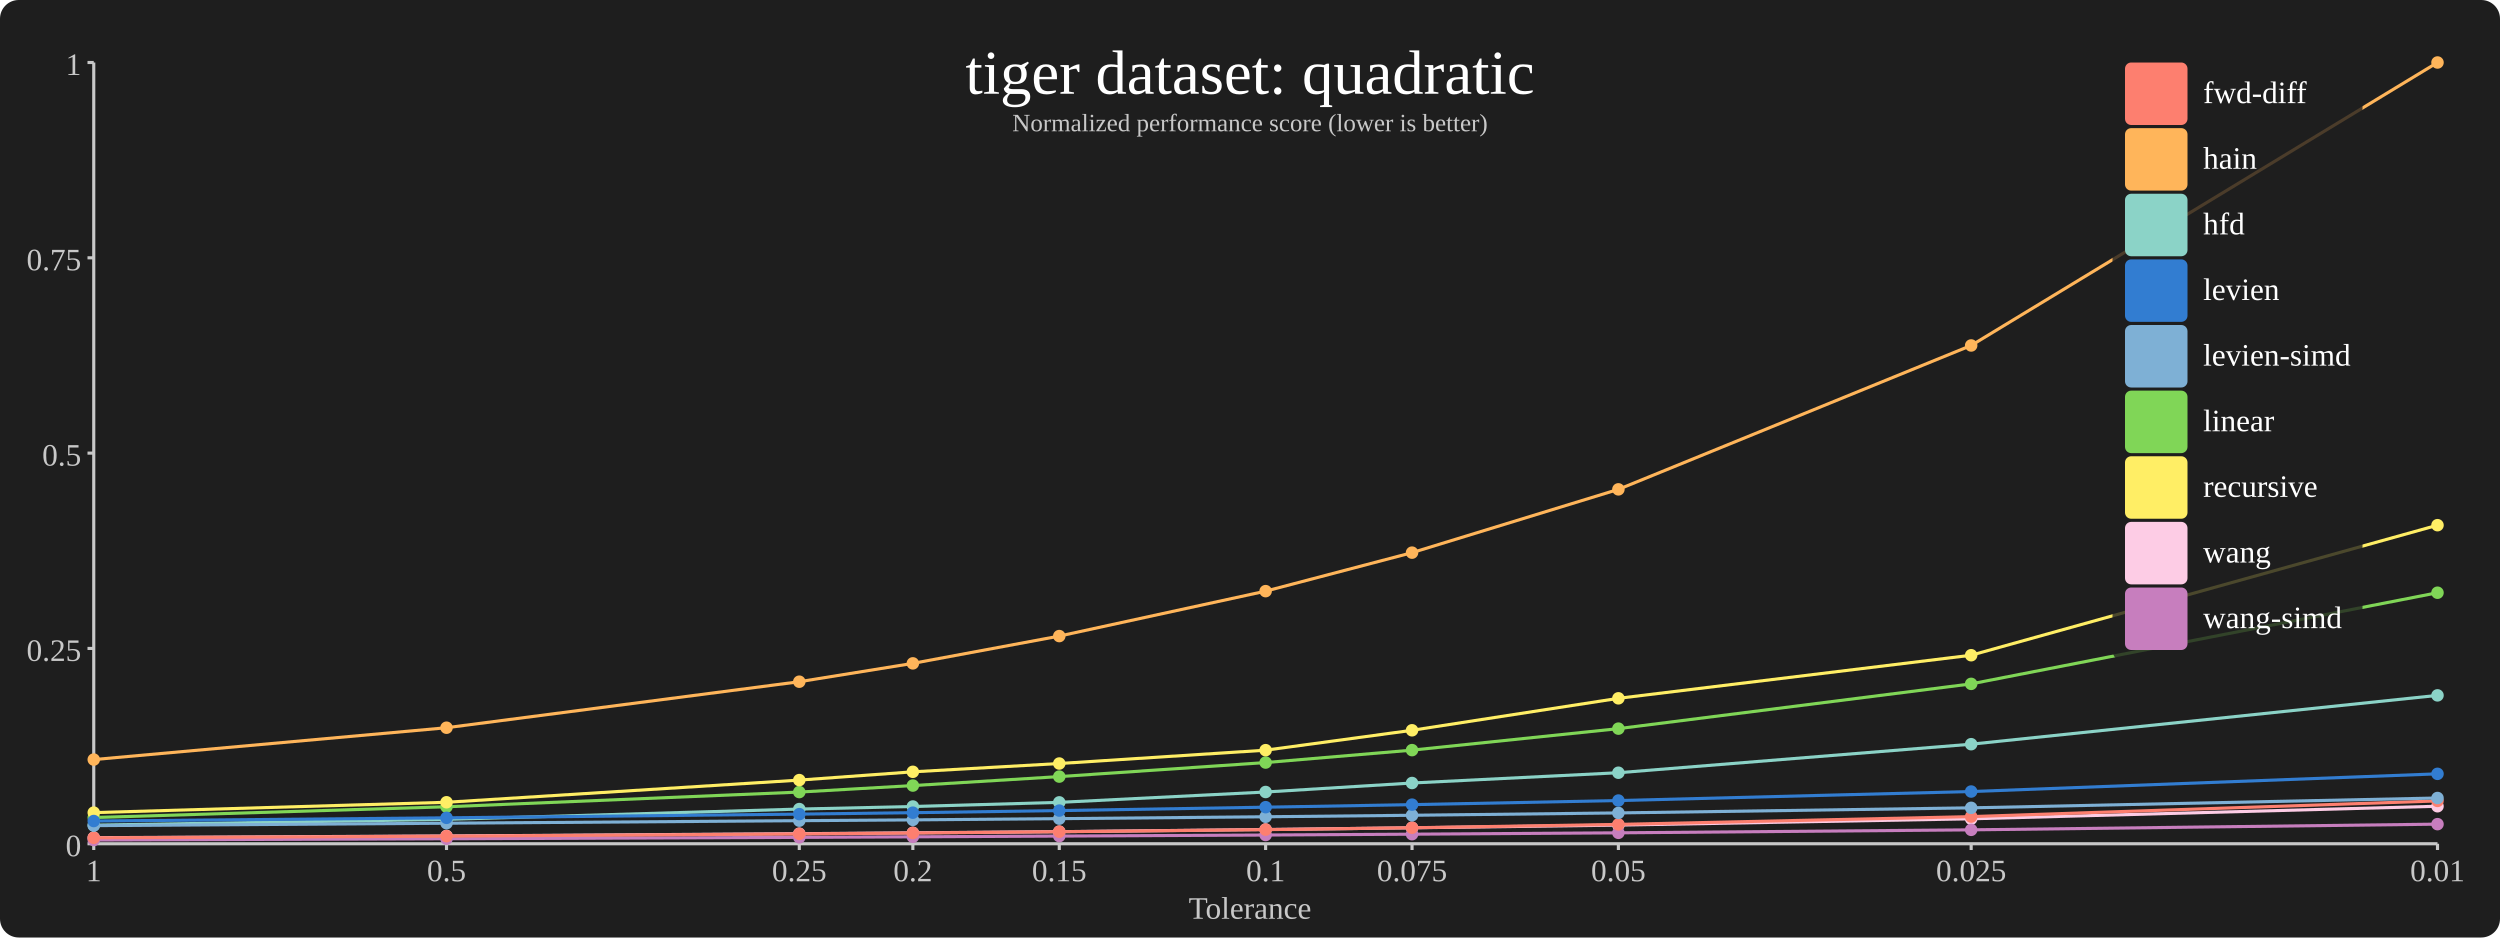
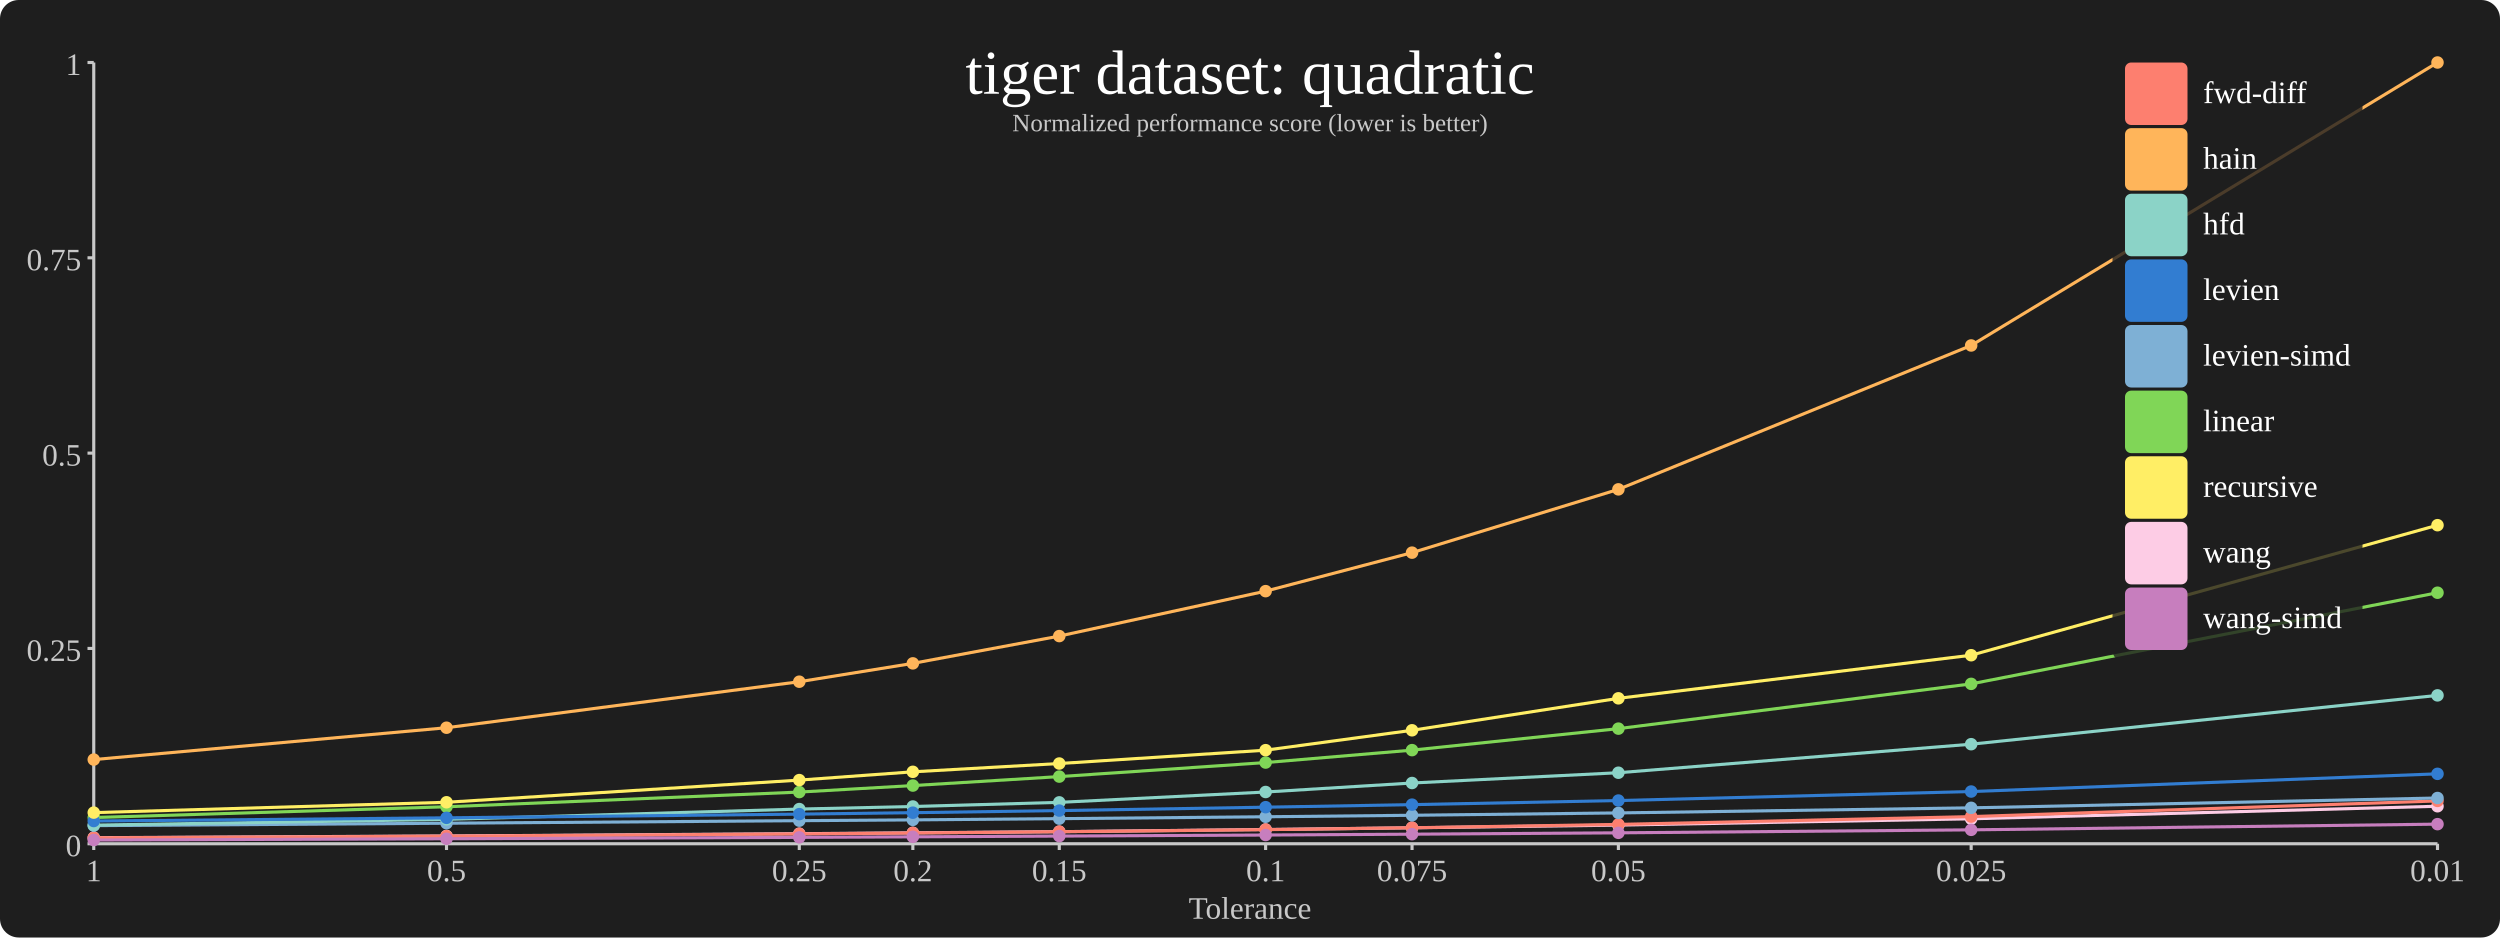
<svg xmlns="http://www.w3.org/2000/svg" viewBox="0 0 800 300">
  <rect x="0" y="0" width="800" height="300" ry="6" style="fill:rgb(30,30,30);stroke:none;fill-opacity:1;stroke-opacity:1;" />
  <path d="M 30 20 L 30 270" style="stroke:rgb(200,200,200);stroke-width:1" />
  <path d="M 30 270 L 780 270" style="stroke:rgb(200,200,200);stroke-width:1" />
  <path d="M 780 270 L 780 272" style="stroke:rgb(200,200,200);stroke-width:1" />
  <text x="780" y="282" style="font-size:10px;fill:rgb(200,200,200);text-anchor:middle;text-align:center;"> 0.01 </text>
  <path d="M 630.772 270 L 630.772 272" style="stroke:rgb(200,200,200);stroke-width:1" />
  <text x="630.772" y="282" style="font-size:10px;fill:rgb(200,200,200);text-anchor:middle;text-align:center;"> 0.025 </text>
  <path d="M 517.886 270 L 517.886 272" style="stroke:rgb(200,200,200);stroke-width:1" />
  <text x="517.886" y="282" style="font-size:10px;fill:rgb(200,200,200);text-anchor:middle;text-align:center;"> 0.05 </text>
  <path d="M 451.852 270 L 451.852 272" style="stroke:rgb(200,200,200);stroke-width:1" />
  <text x="451.852" y="282" style="font-size:10px;fill:rgb(200,200,200);text-anchor:middle;text-align:center;"> 0.075 </text>
  <path d="M 405 270 L 405 272" style="stroke:rgb(200,200,200);stroke-width:1" />
  <text x="405" y="282" style="font-size:10px;fill:rgb(200,200,200);text-anchor:middle;text-align:center;"> 0.1 </text>
  <path d="M 338.966 270 L 338.966 272" style="stroke:rgb(200,200,200);stroke-width:1" />
  <text x="338.966" y="282" style="font-size:10px;fill:rgb(200,200,200);text-anchor:middle;text-align:center;"> 0.15 </text>
  <path d="M 292.114 270 L 292.114 272" style="stroke:rgb(200,200,200);stroke-width:1" />
  <text x="292.114" y="282" style="font-size:10px;fill:rgb(200,200,200);text-anchor:middle;text-align:center;"> 0.2 </text>
  <path d="M 255.773 270 L 255.773 272" style="stroke:rgb(200,200,200);stroke-width:1" />
  <text x="255.773" y="282" style="font-size:10px;fill:rgb(200,200,200);text-anchor:middle;text-align:center;"> 0.25 </text>
  <path d="M 142.886 270 L 142.886 272" style="stroke:rgb(200,200,200);stroke-width:1" />
  <text x="142.886" y="282" style="font-size:10px;fill:rgb(200,200,200);text-anchor:middle;text-align:center;"> 0.5 </text>
  <path d="M 30 270 L 30 272" style="stroke:rgb(200,200,200);stroke-width:1" />
  <text x="30" y="282" style="font-size:10px;fill:rgb(200,200,200);text-anchor:middle;text-align:center;"> 1 </text>
  <path d="M 28 270 L 30 270" style="stroke:rgb(200,200,200);stroke-width:1" />
  <text x="26" y="274" style="font-size:10px;fill:rgb(200,200,200);text-anchor:end;text-align:right;"> 0 </text>
  <path d="M 28 207.5 L 30 207.5" style="stroke:rgb(200,200,200);stroke-width:1" />
  <text x="26" y="211.5" style="font-size:10px;fill:rgb(200,200,200);text-anchor:end;text-align:right;"> 0.25 </text>
  <path d="M 28 145 L 30 145" style="stroke:rgb(200,200,200);stroke-width:1" />
  <text x="26" y="149" style="font-size:10px;fill:rgb(200,200,200);text-anchor:end;text-align:right;"> 0.5 </text>
  <path d="M 28 82.5 L 30 82.5" style="stroke:rgb(200,200,200);stroke-width:1" />
  <text x="26" y="86.5" style="font-size:10px;fill:rgb(200,200,200);text-anchor:end;text-align:right;"> 0.75 </text>
  <path d="M 28 20 L 30 20" style="stroke:rgb(200,200,200);stroke-width:1" />
  <text x="26" y="24" style="font-size:10px;fill:rgb(200,200,200);text-anchor:end;text-align:right;"> 1 </text>
  <text x="400" y="294" style="font-size:10px;fill:rgb(200,200,200);text-anchor:middle;text-align:center;"> Tolerance </text>
+   <circle cx="780" cy="189.67" r="2" style="fill:rgb(128,214,87);stroke:none;fill-opacity:1;stroke-opacity:1;" />
+   <path d="M 780 189.67 L 630.772 218.838" style="stroke:rgb(128,214,87);stroke-width:1" />
+   <circle cx="630.772" cy="218.838" r="2" style="fill:rgb(128,214,87);stroke:none;fill-opacity:1;stroke-opacity:1;" />
+   <path d="M 630.772 218.838 L 517.886 233.162" style="stroke:rgb(128,214,87);stroke-width:1" />
+   <circle cx="517.886" cy="233.162" r="2" style="fill:rgb(128,214,87);stroke:none;fill-opacity:1;stroke-opacity:1;" />
+   <path d="M 517.886 233.162 L 451.852 240.04" style="stroke:rgb(128,214,87);stroke-width:1" />
+   <circle cx="451.852" cy="240.04" r="2" style="fill:rgb(128,214,87);stroke:none;fill-opacity:1;stroke-opacity:1;" />
+   <path d="M 451.852 240.04 L 405 244.018" style="stroke:rgb(128,214,87);stroke-width:1" />
+   <circle cx="405" cy="244.018" r="2" style="fill:rgb(128,214,87);stroke:none;fill-opacity:1;stroke-opacity:1;" />
+   <path d="M 405 244.018 L 338.966 248.51" style="stroke:rgb(128,214,87);stroke-width:1" />
+   <circle cx="338.966" cy="248.51" r="2" style="fill:rgb(128,214,87);stroke:none;fill-opacity:1;stroke-opacity:1;" />
+   <path d="M 338.966 248.51 L 292.114 251.38" style="stroke:rgb(128,214,87);stroke-width:1" />
+   <circle cx="292.114" cy="251.38" r="2" style="fill:rgb(128,214,87);stroke:none;fill-opacity:1;stroke-opacity:1;" />
+   <path d="M 292.114 251.38 L 255.773 253.463" style="stroke:rgb(128,214,87);stroke-width:1" />
+   <circle cx="255.773" cy="253.463" r="2" style="fill:rgb(128,214,87);stroke:none;fill-opacity:1;stroke-opacity:1;" />
+   <path d="M 255.773 253.463 L 142.886 258.168" style="stroke:rgb(128,214,87);stroke-width:1" />
+   <circle cx="142.886" cy="258.168" r="2" style="fill:rgb(128,214,87);stroke:none;fill-opacity:1;stroke-opacity:1;" />
+   <path d="M 142.886 258.168 L 30 261.608" style="stroke:rgb(128,214,87);stroke-width:1" />
+   <circle cx="30" cy="261.608" r="2" style="fill:rgb(128,214,87);stroke:none;fill-opacity:1;stroke-opacity:1;" />
  <circle cx="780" cy="20" r="2" style="fill:rgb(255,181,90);stroke:none;fill-opacity:1;stroke-opacity:1;" />
  <path d="M 780 20 L 630.772 110.55" style="stroke:rgb(255,181,90);stroke-width:1" />
  <circle cx="630.772" cy="110.55" r="2" style="fill:rgb(255,181,90);stroke:none;fill-opacity:1;stroke-opacity:1;" />
  <path d="M 630.772 110.55 L 517.886 156.595" style="stroke:rgb(255,181,90);stroke-width:1" />
  <circle cx="517.886" cy="156.595" r="2" style="fill:rgb(255,181,90);stroke:none;fill-opacity:1;stroke-opacity:1;" />
  <path d="M 517.886 156.595 L 451.852 176.847" style="stroke:rgb(255,181,90);stroke-width:1" />
  <circle cx="451.852" cy="176.847" r="2" style="fill:rgb(255,181,90);stroke:none;fill-opacity:1;stroke-opacity:1;" />
  <path d="M 451.852 176.847 L 405 189.165" style="stroke:rgb(255,181,90);stroke-width:1" />
  <circle cx="405" cy="189.165" r="2" style="fill:rgb(255,181,90);stroke:none;fill-opacity:1;stroke-opacity:1;" />
  <path d="M 405 189.165 L 338.966 203.545" style="stroke:rgb(255,181,90);stroke-width:1" />
  <circle cx="338.966" cy="203.545" r="2" style="fill:rgb(255,181,90);stroke:none;fill-opacity:1;stroke-opacity:1;" />
  <path d="M 338.966 203.545 L 292.114 212.278" style="stroke:rgb(255,181,90);stroke-width:1" />
  <circle cx="292.114" cy="212.278" r="2" style="fill:rgb(255,181,90);stroke:none;fill-opacity:1;stroke-opacity:1;" />
  <path d="M 292.114 212.278 L 255.773 218.145" style="stroke:rgb(255,181,90);stroke-width:1" />
  <circle cx="255.773" cy="218.145" r="2" style="fill:rgb(255,181,90);stroke:none;fill-opacity:1;stroke-opacity:1;" />
  <path d="M 255.773 218.145 L 142.886 232.87" style="stroke:rgb(255,181,90);stroke-width:1" />
  <circle cx="142.886" cy="232.87" r="2" style="fill:rgb(255,181,90);stroke:none;fill-opacity:1;stroke-opacity:1;" />
  <path d="M 142.886 232.87 L 30 243.062" style="stroke:rgb(255,181,90);stroke-width:1" />
  <circle cx="30" cy="243.062" r="2" style="fill:rgb(255,181,90);stroke:none;fill-opacity:1;stroke-opacity:1;" />
  <circle cx="780" cy="257.998" r="2" style="fill:rgb(253,204,229);stroke:none;fill-opacity:1;stroke-opacity:1;" />
  <path d="M 780 257.998 L 630.772 262.015" style="stroke:rgb(253,204,229);stroke-width:1" />
  <circle cx="630.772" cy="262.015" r="2" style="fill:rgb(253,204,229);stroke:none;fill-opacity:1;stroke-opacity:1;" />
  <path d="M 630.772 262.015 L 517.886 264.033" style="stroke:rgb(253,204,229);stroke-width:1" />
  <circle cx="517.886" cy="264.033" r="2" style="fill:rgb(253,204,229);stroke:none;fill-opacity:1;stroke-opacity:1;" />
  <path d="M 517.886 264.033 L 451.852 264.897" style="stroke:rgb(253,204,229);stroke-width:1" />
  <circle cx="451.852" cy="264.897" r="2" style="fill:rgb(253,204,229);stroke:none;fill-opacity:1;stroke-opacity:1;" />
  <path d="M 451.852 264.897 L 405 265.445" style="stroke:rgb(253,204,229);stroke-width:1" />
  <circle cx="405" cy="265.445" r="2" style="fill:rgb(253,204,229);stroke:none;fill-opacity:1;stroke-opacity:1;" />
  <path d="M 405 265.445 L 338.966 266.127" style="stroke:rgb(253,204,229);stroke-width:1" />
  <circle cx="338.966" cy="266.127" r="2" style="fill:rgb(253,204,229);stroke:none;fill-opacity:1;stroke-opacity:1;" />
  <path d="M 338.966 266.127 L 292.114 266.507" style="stroke:rgb(253,204,229);stroke-width:1" />
  <circle cx="292.114" cy="266.507" r="2" style="fill:rgb(253,204,229);stroke:none;fill-opacity:1;stroke-opacity:1;" />
  <path d="M 292.114 266.507 L 255.773 266.785" style="stroke:rgb(253,204,229);stroke-width:1" />
  <circle cx="255.773" cy="266.785" r="2" style="fill:rgb(253,204,229);stroke:none;fill-opacity:1;stroke-opacity:1;" />
  <path d="M 255.773 266.785 L 142.886 267.515" style="stroke:rgb(253,204,229);stroke-width:1" />
  <circle cx="142.886" cy="267.515" r="2" style="fill:rgb(253,204,229);stroke:none;fill-opacity:1;stroke-opacity:1;" />
  <path d="M 142.886 267.515 L 30 268.053" style="stroke:rgb(253,204,229);stroke-width:1" />
  <circle cx="30" cy="268.053" r="2" style="fill:rgb(253,204,229);stroke:none;fill-opacity:1;stroke-opacity:1;" />
-   <circle cx="780" cy="189.67" r="2" style="fill:rgb(128,214,87);stroke:none;fill-opacity:1;stroke-opacity:1;" />
-   <path d="M 780 189.67 L 630.772 218.838" style="stroke:rgb(128,214,87);stroke-width:1" />
-   <circle cx="630.772" cy="218.838" r="2" style="fill:rgb(128,214,87);stroke:none;fill-opacity:1;stroke-opacity:1;" />
-   <path d="M 630.772 218.838 L 517.886 233.162" style="stroke:rgb(128,214,87);stroke-width:1" />
-   <circle cx="517.886" cy="233.162" r="2" style="fill:rgb(128,214,87);stroke:none;fill-opacity:1;stroke-opacity:1;" />
-   <path d="M 517.886 233.162 L 451.852 240.04" style="stroke:rgb(128,214,87);stroke-width:1" />
-   <circle cx="451.852" cy="240.04" r="2" style="fill:rgb(128,214,87);stroke:none;fill-opacity:1;stroke-opacity:1;" />
-   <path d="M 451.852 240.04 L 405 244.018" style="stroke:rgb(128,214,87);stroke-width:1" />
-   <circle cx="405" cy="244.018" r="2" style="fill:rgb(128,214,87);stroke:none;fill-opacity:1;stroke-opacity:1;" />
-   <path d="M 405 244.018 L 338.966 248.51" style="stroke:rgb(128,214,87);stroke-width:1" />
-   <circle cx="338.966" cy="248.51" r="2" style="fill:rgb(128,214,87);stroke:none;fill-opacity:1;stroke-opacity:1;" />
-   <path d="M 338.966 248.51 L 292.114 251.38" style="stroke:rgb(128,214,87);stroke-width:1" />
-   <circle cx="292.114" cy="251.38" r="2" style="fill:rgb(128,214,87);stroke:none;fill-opacity:1;stroke-opacity:1;" />
-   <path d="M 292.114 251.38 L 255.773 253.463" style="stroke:rgb(128,214,87);stroke-width:1" />
-   <circle cx="255.773" cy="253.463" r="2" style="fill:rgb(128,214,87);stroke:none;fill-opacity:1;stroke-opacity:1;" />
-   <path d="M 255.773 253.463 L 142.886 258.168" style="stroke:rgb(128,214,87);stroke-width:1" />
-   <circle cx="142.886" cy="258.168" r="2" style="fill:rgb(128,214,87);stroke:none;fill-opacity:1;stroke-opacity:1;" />
-   <path d="M 142.886 258.168 L 30 261.608" style="stroke:rgb(128,214,87);stroke-width:1" />
-   <circle cx="30" cy="261.608" r="2" style="fill:rgb(128,214,87);stroke:none;fill-opacity:1;stroke-opacity:1;" />
+   <circle cx="780" cy="256.295" r="2" style="fill:rgb(253,127,111);stroke:none;fill-opacity:1;stroke-opacity:1;" />
+   <path d="M 780 256.295 L 630.772 261.308" style="stroke:rgb(253,127,111);stroke-width:1" />
+   <circle cx="630.772" cy="261.308" r="2" style="fill:rgb(253,127,111);stroke:none;fill-opacity:1;stroke-opacity:1;" />
+   <path d="M 630.772 261.308 L 517.886 263.81" style="stroke:rgb(253,127,111);stroke-width:1" />
+   <circle cx="517.886" cy="263.81" r="2" style="fill:rgb(253,127,111);stroke:none;fill-opacity:1;stroke-opacity:1;" />
+   <path d="M 517.886 263.81 L 451.852 264.877" style="stroke:rgb(253,127,111);stroke-width:1" />
+   <circle cx="451.852" cy="264.877" r="2" style="fill:rgb(253,127,111);stroke:none;fill-opacity:1;stroke-opacity:1;" />
+   <path d="M 451.852 264.877 L 405 265.485" style="stroke:rgb(253,127,111);stroke-width:1" />
+   <circle cx="405" cy="265.485" r="2" style="fill:rgb(253,127,111);stroke:none;fill-opacity:1;stroke-opacity:1;" />
+   <path d="M 405 265.485 L 338.966 266.15" style="stroke:rgb(253,127,111);stroke-width:1" />
+   <circle cx="338.966" cy="266.15" r="2" style="fill:rgb(253,127,111);stroke:none;fill-opacity:1;stroke-opacity:1;" />
+   <path d="M 338.966 266.15 L 292.114 266.56" style="stroke:rgb(253,127,111);stroke-width:1" />
+   <circle cx="292.114" cy="266.56" r="2" style="fill:rgb(253,127,111);stroke:none;fill-opacity:1;stroke-opacity:1;" />
+   <path d="M 292.114 266.56 L 255.773 266.848" style="stroke:rgb(253,127,111);stroke-width:1" />
+   <circle cx="255.773" cy="266.848" r="2" style="fill:rgb(253,127,111);stroke:none;fill-opacity:1;stroke-opacity:1;" />
+   <path d="M 255.773 266.848 L 142.886 267.572" style="stroke:rgb(253,127,111);stroke-width:1" />
+   <circle cx="142.886" cy="267.572" r="2" style="fill:rgb(253,127,111);stroke:none;fill-opacity:1;stroke-opacity:1;" />
+   <path d="M 142.886 267.572 L 30 268.103" style="stroke:rgb(253,127,111);stroke-width:1" />
+   <circle cx="30" cy="268.103" r="2" style="fill:rgb(253,127,111);stroke:none;fill-opacity:1;stroke-opacity:1;" />
+   <circle cx="780" cy="255.363" r="2" style="fill:rgb(126,176,213);stroke:none;fill-opacity:1;stroke-opacity:1;" />
+   <path d="M 780 255.363 L 630.772 258.51" style="stroke:rgb(126,176,213);stroke-width:1" />
+   <circle cx="630.772" cy="258.51" r="2" style="fill:rgb(126,176,213);stroke:none;fill-opacity:1;stroke-opacity:1;" />
+   <path d="M 630.772 258.51 L 517.886 260.135" style="stroke:rgb(126,176,213);stroke-width:1" />
+   <circle cx="517.886" cy="260.135" r="2" style="fill:rgb(126,176,213);stroke:none;fill-opacity:1;stroke-opacity:1;" />
+   <path d="M 517.886 260.135 L 451.852 260.885" style="stroke:rgb(126,176,213);stroke-width:1" />
+   <circle cx="451.852" cy="260.885" r="2" style="fill:rgb(126,176,213);stroke:none;fill-opacity:1;stroke-opacity:1;" />
+   <path d="M 451.852 260.885 L 405 261.365" style="stroke:rgb(126,176,213);stroke-width:1" />
+   <circle cx="405" cy="261.365" r="2" style="fill:rgb(126,176,213);stroke:none;fill-opacity:1;stroke-opacity:1;" />
+   <path d="M 405 261.365 L 338.966 261.97" style="stroke:rgb(126,176,213);stroke-width:1" />
+   <circle cx="338.966" cy="261.97" r="2" style="fill:rgb(126,176,213);stroke:none;fill-opacity:1;stroke-opacity:1;" />
+   <path d="M 338.966 261.97 L 292.114 262.363" style="stroke:rgb(126,176,213);stroke-width:1" />
+   <circle cx="292.114" cy="262.363" r="2" style="fill:rgb(126,176,213);stroke:none;fill-opacity:1;stroke-opacity:1;" />
+   <path d="M 292.114 262.363 L 255.773 262.618" style="stroke:rgb(126,176,213);stroke-width:1" />
+   <circle cx="255.773" cy="262.618" r="2" style="fill:rgb(126,176,213);stroke:none;fill-opacity:1;stroke-opacity:1;" />
+   <path d="M 255.773 262.618 L 142.886 263.43" style="stroke:rgb(126,176,213);stroke-width:1" />
+   <circle cx="142.886" cy="263.43" r="2" style="fill:rgb(126,176,213);stroke:none;fill-opacity:1;stroke-opacity:1;" />
+   <path d="M 142.886 263.43 L 30 264.202" style="stroke:rgb(126,176,213);stroke-width:1" />
+   <circle cx="30" cy="264.202" r="2" style="fill:rgb(126,176,213);stroke:none;fill-opacity:1;stroke-opacity:1;" />
+   <circle cx="780" cy="222.518" r="2" style="fill:rgb(139,211,199);stroke:none;fill-opacity:1;stroke-opacity:1;" />
+   <path d="M 780 222.518 L 630.772 238.14" style="stroke:rgb(139,211,199);stroke-width:1" />
+   <circle cx="630.772" cy="238.14" r="2" style="fill:rgb(139,211,199);stroke:none;fill-opacity:1;stroke-opacity:1;" />
+   <path d="M 630.772 238.14 L 517.886 247.272" style="stroke:rgb(139,211,199);stroke-width:1" />
+   <circle cx="517.886" cy="247.272" r="2" style="fill:rgb(139,211,199);stroke:none;fill-opacity:1;stroke-opacity:1;" />
+   <path d="M 517.886 247.272 L 451.852 250.562" style="stroke:rgb(139,211,199);stroke-width:1" />
+   <circle cx="451.852" cy="250.562" r="2" style="fill:rgb(139,211,199);stroke:none;fill-opacity:1;stroke-opacity:1;" />
+   <path d="M 451.852 250.562 L 405 253.44" style="stroke:rgb(139,211,199);stroke-width:1" />
+   <circle cx="405" cy="253.44" r="2" style="fill:rgb(139,211,199);stroke:none;fill-opacity:1;stroke-opacity:1;" />
+   <path d="M 405 253.44 L 338.966 256.757" style="stroke:rgb(139,211,199);stroke-width:1" />
+   <circle cx="338.966" cy="256.757" r="2" style="fill:rgb(139,211,199);stroke:none;fill-opacity:1;stroke-opacity:1;" />
+   <path d="M 338.966 256.757 L 292.114 258.082" style="stroke:rgb(139,211,199);stroke-width:1" />
+   <circle cx="292.114" cy="258.082" r="2" style="fill:rgb(139,211,199);stroke:none;fill-opacity:1;stroke-opacity:1;" />
+   <path d="M 292.114 258.082 L 255.773 258.902" style="stroke:rgb(139,211,199);stroke-width:1" />
+   <circle cx="255.773" cy="258.902" r="2" style="fill:rgb(139,211,199);stroke:none;fill-opacity:1;stroke-opacity:1;" />
+   <path d="M 255.773 258.902 L 142.886 262.192" style="stroke:rgb(139,211,199);stroke-width:1" />
+   <circle cx="142.886" cy="262.192" r="2" style="fill:rgb(139,211,199);stroke:none;fill-opacity:1;stroke-opacity:1;" />
+   <path d="M 142.886 262.192 L 30 264.045" style="stroke:rgb(139,211,199);stroke-width:1" />
+   <circle cx="30" cy="264.045" r="2" style="fill:rgb(139,211,199);stroke:none;fill-opacity:1;stroke-opacity:1;" />
  <circle cx="780" cy="263.728" r="2" style="fill:rgb(199,126,190);stroke:none;fill-opacity:1;stroke-opacity:1;" />
  <path d="M 780 263.728 L 630.772 265.55" style="stroke:rgb(199,126,190);stroke-width:1" />
  <circle cx="630.772" cy="265.55" r="2" style="fill:rgb(199,126,190);stroke:none;fill-opacity:1;stroke-opacity:1;" />
  <path d="M 630.772 265.55 L 517.886 266.505" style="stroke:rgb(199,126,190);stroke-width:1" />
  <circle cx="517.886" cy="266.505" r="2" style="fill:rgb(199,126,190);stroke:none;fill-opacity:1;stroke-opacity:1;" />
  <path d="M 517.886 266.505 L 451.852 266.94" style="stroke:rgb(199,126,190);stroke-width:1" />
  <circle cx="451.852" cy="266.94" r="2" style="fill:rgb(199,126,190);stroke:none;fill-opacity:1;stroke-opacity:1;" />
  <path d="M 451.852 266.94 L 405 267.207" style="stroke:rgb(199,126,190);stroke-width:1" />
  <circle cx="405" cy="267.207" r="2" style="fill:rgb(199,126,190);stroke:none;fill-opacity:1;stroke-opacity:1;" />
  <path d="M 405 267.207 L 338.966 267.545" style="stroke:rgb(199,126,190);stroke-width:1" />
  <circle cx="338.966" cy="267.545" r="2" style="fill:rgb(199,126,190);stroke:none;fill-opacity:1;stroke-opacity:1;" />
  <path d="M 338.966 267.545 L 292.114 267.783" style="stroke:rgb(199,126,190);stroke-width:1" />
  <circle cx="292.114" cy="267.783" r="2" style="fill:rgb(199,126,190);stroke:none;fill-opacity:1;stroke-opacity:1;" />
  <path d="M 292.114 267.783 L 255.773 267.957" style="stroke:rgb(199,126,190);stroke-width:1" />
  <circle cx="255.773" cy="267.957" r="2" style="fill:rgb(199,126,190);stroke:none;fill-opacity:1;stroke-opacity:1;" />
  <path d="M 255.773 267.957 L 142.886 268.402" style="stroke:rgb(199,126,190);stroke-width:1" />
  <circle cx="142.886" cy="268.402" r="2" style="fill:rgb(199,126,190);stroke:none;fill-opacity:1;stroke-opacity:1;" />
  <path d="M 142.886 268.402 L 30 268.803" style="stroke:rgb(199,126,190);stroke-width:1" />
  <circle cx="30" cy="268.803" r="2" style="fill:rgb(199,126,190);stroke:none;fill-opacity:1;stroke-opacity:1;" />
+   <circle cx="780" cy="247.63" r="2" style="fill:rgb(50,125,209);stroke:none;fill-opacity:1;stroke-opacity:1;" />
+   <path d="M 780 247.63 L 630.772 253.29" style="stroke:rgb(50,125,209);stroke-width:1" />
+   <circle cx="630.772" cy="253.29" r="2" style="fill:rgb(50,125,209);stroke:none;fill-opacity:1;stroke-opacity:1;" />
+   <path d="M 630.772 253.29 L 517.886 256.175" style="stroke:rgb(50,125,209);stroke-width:1" />
+   <circle cx="517.886" cy="256.175" r="2" style="fill:rgb(50,125,209);stroke:none;fill-opacity:1;stroke-opacity:1;" />
+   <path d="M 517.886 256.175 L 451.852 257.488" style="stroke:rgb(50,125,209);stroke-width:1" />
+   <circle cx="451.852" cy="257.488" r="2" style="fill:rgb(50,125,209);stroke:none;fill-opacity:1;stroke-opacity:1;" />
+   <path d="M 451.852 257.488 L 405 258.3" style="stroke:rgb(50,125,209);stroke-width:1" />
+   <circle cx="405" cy="258.3" r="2" style="fill:rgb(50,125,209);stroke:none;fill-opacity:1;stroke-opacity:1;" />
+   <path d="M 405 258.3 L 338.966 259.387" style="stroke:rgb(50,125,209);stroke-width:1" />
+   <circle cx="338.966" cy="259.387" r="2" style="fill:rgb(50,125,209);stroke:none;fill-opacity:1;stroke-opacity:1;" />
+   <path d="M 338.966 259.387 L 292.114 260.06" style="stroke:rgb(50,125,209);stroke-width:1" />
+   <circle cx="292.114" cy="260.06" r="2" style="fill:rgb(50,125,209);stroke:none;fill-opacity:1;stroke-opacity:1;" />
+   <path d="M 292.114 260.06 L 255.773 260.522" style="stroke:rgb(50,125,209);stroke-width:1" />
+   <circle cx="255.773" cy="260.522" r="2" style="fill:rgb(50,125,209);stroke:none;fill-opacity:1;stroke-opacity:1;" />
+   <path d="M 255.773 260.522 L 142.886 261.705" style="stroke:rgb(50,125,209);stroke-width:1" />
+   <circle cx="142.886" cy="261.705" r="2" style="fill:rgb(50,125,209);stroke:none;fill-opacity:1;stroke-opacity:1;" />
+   <path d="M 142.886 261.705 L 30 262.728" style="stroke:rgb(50,125,209);stroke-width:1" />
+   <circle cx="30" cy="262.728" r="2" style="fill:rgb(50,125,209);stroke:none;fill-opacity:1;stroke-opacity:1;" />
  <circle cx="780" cy="168.06" r="2" style="fill:rgb(255,238,101);stroke:none;fill-opacity:1;stroke-opacity:1;" />
  <path d="M 780 168.06 L 630.772 209.67" style="stroke:rgb(255,238,101);stroke-width:1" />
  <circle cx="630.772" cy="209.67" r="2" style="fill:rgb(255,238,101);stroke:none;fill-opacity:1;stroke-opacity:1;" />
  <path d="M 630.772 209.67 L 517.886 223.463" style="stroke:rgb(255,238,101);stroke-width:1" />
  <circle cx="517.886" cy="223.463" r="2" style="fill:rgb(255,238,101);stroke:none;fill-opacity:1;stroke-opacity:1;" />
  <path d="M 517.886 223.463 L 451.852 233.69" style="stroke:rgb(255,238,101);stroke-width:1" />
  <circle cx="451.852" cy="233.69" r="2" style="fill:rgb(255,238,101);stroke:none;fill-opacity:1;stroke-opacity:1;" />
  <path d="M 451.852 233.69 L 405 240.055" style="stroke:rgb(255,238,101);stroke-width:1" />
  <circle cx="405" cy="240.055" r="2" style="fill:rgb(255,238,101);stroke:none;fill-opacity:1;stroke-opacity:1;" />
  <path d="M 405 240.055 L 338.966 244.327" style="stroke:rgb(255,238,101);stroke-width:1" />
  <circle cx="338.966" cy="244.327" r="2" style="fill:rgb(255,238,101);stroke:none;fill-opacity:1;stroke-opacity:1;" />
  <path d="M 338.966 244.327 L 292.114 246.98" style="stroke:rgb(255,238,101);stroke-width:1" />
  <circle cx="292.114" cy="246.98" r="2" style="fill:rgb(255,238,101);stroke:none;fill-opacity:1;stroke-opacity:1;" />
  <path d="M 292.114 246.98 L 255.773 249.63" style="stroke:rgb(255,238,101);stroke-width:1" />
  <circle cx="255.773" cy="249.63" r="2" style="fill:rgb(255,238,101);stroke:none;fill-opacity:1;stroke-opacity:1;" />
  <path d="M 255.773 249.63 L 142.886 256.728" style="stroke:rgb(255,238,101);stroke-width:1" />
  <circle cx="142.886" cy="256.728" r="2" style="fill:rgb(255,238,101);stroke:none;fill-opacity:1;stroke-opacity:1;" />
  <path d="M 142.886 256.728 L 30 260.035" style="stroke:rgb(255,238,101);stroke-width:1" />
  <circle cx="30" cy="260.035" r="2" style="fill:rgb(255,238,101);stroke:none;fill-opacity:1;stroke-opacity:1;" />
-   <circle cx="780" cy="256.295" r="2" style="fill:rgb(253,127,111);stroke:none;fill-opacity:1;stroke-opacity:1;" />
-   <path d="M 780 256.295 L 630.772 261.308" style="stroke:rgb(253,127,111);stroke-width:1" />
-   <circle cx="630.772" cy="261.308" r="2" style="fill:rgb(253,127,111);stroke:none;fill-opacity:1;stroke-opacity:1;" />
-   <path d="M 630.772 261.308 L 517.886 263.81" style="stroke:rgb(253,127,111);stroke-width:1" />
-   <circle cx="517.886" cy="263.81" r="2" style="fill:rgb(253,127,111);stroke:none;fill-opacity:1;stroke-opacity:1;" />
-   <path d="M 517.886 263.81 L 451.852 264.877" style="stroke:rgb(253,127,111);stroke-width:1" />
-   <circle cx="451.852" cy="264.877" r="2" style="fill:rgb(253,127,111);stroke:none;fill-opacity:1;stroke-opacity:1;" />
-   <path d="M 451.852 264.877 L 405 265.485" style="stroke:rgb(253,127,111);stroke-width:1" />
-   <circle cx="405" cy="265.485" r="2" style="fill:rgb(253,127,111);stroke:none;fill-opacity:1;stroke-opacity:1;" />
-   <path d="M 405 265.485 L 338.966 266.15" style="stroke:rgb(253,127,111);stroke-width:1" />
-   <circle cx="338.966" cy="266.15" r="2" style="fill:rgb(253,127,111);stroke:none;fill-opacity:1;stroke-opacity:1;" />
-   <path d="M 338.966 266.15 L 292.114 266.56" style="stroke:rgb(253,127,111);stroke-width:1" />
-   <circle cx="292.114" cy="266.56" r="2" style="fill:rgb(253,127,111);stroke:none;fill-opacity:1;stroke-opacity:1;" />
-   <path d="M 292.114 266.56 L 255.773 266.848" style="stroke:rgb(253,127,111);stroke-width:1" />
-   <circle cx="255.773" cy="266.848" r="2" style="fill:rgb(253,127,111);stroke:none;fill-opacity:1;stroke-opacity:1;" />
-   <path d="M 255.773 266.848 L 142.886 267.572" style="stroke:rgb(253,127,111);stroke-width:1" />
-   <circle cx="142.886" cy="267.572" r="2" style="fill:rgb(253,127,111);stroke:none;fill-opacity:1;stroke-opacity:1;" />
-   <path d="M 142.886 267.572 L 30 268.103" style="stroke:rgb(253,127,111);stroke-width:1" />
-   <circle cx="30" cy="268.103" r="2" style="fill:rgb(253,127,111);stroke:none;fill-opacity:1;stroke-opacity:1;" />
-   <circle cx="780" cy="222.518" r="2" style="fill:rgb(139,211,199);stroke:none;fill-opacity:1;stroke-opacity:1;" />
-   <path d="M 780 222.518 L 630.772 238.14" style="stroke:rgb(139,211,199);stroke-width:1" />
-   <circle cx="630.772" cy="238.14" r="2" style="fill:rgb(139,211,199);stroke:none;fill-opacity:1;stroke-opacity:1;" />
-   <path d="M 630.772 238.14 L 517.886 247.272" style="stroke:rgb(139,211,199);stroke-width:1" />
-   <circle cx="517.886" cy="247.272" r="2" style="fill:rgb(139,211,199);stroke:none;fill-opacity:1;stroke-opacity:1;" />
-   <path d="M 517.886 247.272 L 451.852 250.562" style="stroke:rgb(139,211,199);stroke-width:1" />
-   <circle cx="451.852" cy="250.562" r="2" style="fill:rgb(139,211,199);stroke:none;fill-opacity:1;stroke-opacity:1;" />
-   <path d="M 451.852 250.562 L 405 253.44" style="stroke:rgb(139,211,199);stroke-width:1" />
-   <circle cx="405" cy="253.44" r="2" style="fill:rgb(139,211,199);stroke:none;fill-opacity:1;stroke-opacity:1;" />
-   <path d="M 405 253.44 L 338.966 256.757" style="stroke:rgb(139,211,199);stroke-width:1" />
-   <circle cx="338.966" cy="256.757" r="2" style="fill:rgb(139,211,199);stroke:none;fill-opacity:1;stroke-opacity:1;" />
-   <path d="M 338.966 256.757 L 292.114 258.082" style="stroke:rgb(139,211,199);stroke-width:1" />
-   <circle cx="292.114" cy="258.082" r="2" style="fill:rgb(139,211,199);stroke:none;fill-opacity:1;stroke-opacity:1;" />
-   <path d="M 292.114 258.082 L 255.773 258.902" style="stroke:rgb(139,211,199);stroke-width:1" />
-   <circle cx="255.773" cy="258.902" r="2" style="fill:rgb(139,211,199);stroke:none;fill-opacity:1;stroke-opacity:1;" />
-   <path d="M 255.773 258.902 L 142.886 262.192" style="stroke:rgb(139,211,199);stroke-width:1" />
-   <circle cx="142.886" cy="262.192" r="2" style="fill:rgb(139,211,199);stroke:none;fill-opacity:1;stroke-opacity:1;" />
-   <path d="M 142.886 262.192 L 30 264.045" style="stroke:rgb(139,211,199);stroke-width:1" />
-   <circle cx="30" cy="264.045" r="2" style="fill:rgb(139,211,199);stroke:none;fill-opacity:1;stroke-opacity:1;" />
-   <circle cx="780" cy="255.363" r="2" style="fill:rgb(126,176,213);stroke:none;fill-opacity:1;stroke-opacity:1;" />
-   <path d="M 780 255.363 L 630.772 258.51" style="stroke:rgb(126,176,213);stroke-width:1" />
-   <circle cx="630.772" cy="258.51" r="2" style="fill:rgb(126,176,213);stroke:none;fill-opacity:1;stroke-opacity:1;" />
-   <path d="M 630.772 258.51 L 517.886 260.135" style="stroke:rgb(126,176,213);stroke-width:1" />
-   <circle cx="517.886" cy="260.135" r="2" style="fill:rgb(126,176,213);stroke:none;fill-opacity:1;stroke-opacity:1;" />
-   <path d="M 517.886 260.135 L 451.852 260.885" style="stroke:rgb(126,176,213);stroke-width:1" />
-   <circle cx="451.852" cy="260.885" r="2" style="fill:rgb(126,176,213);stroke:none;fill-opacity:1;stroke-opacity:1;" />
-   <path d="M 451.852 260.885 L 405 261.365" style="stroke:rgb(126,176,213);stroke-width:1" />
-   <circle cx="405" cy="261.365" r="2" style="fill:rgb(126,176,213);stroke:none;fill-opacity:1;stroke-opacity:1;" />
-   <path d="M 405 261.365 L 338.966 261.97" style="stroke:rgb(126,176,213);stroke-width:1" />
-   <circle cx="338.966" cy="261.97" r="2" style="fill:rgb(126,176,213);stroke:none;fill-opacity:1;stroke-opacity:1;" />
-   <path d="M 338.966 261.97 L 292.114 262.363" style="stroke:rgb(126,176,213);stroke-width:1" />
-   <circle cx="292.114" cy="262.363" r="2" style="fill:rgb(126,176,213);stroke:none;fill-opacity:1;stroke-opacity:1;" />
-   <path d="M 292.114 262.363 L 255.773 262.618" style="stroke:rgb(126,176,213);stroke-width:1" />
-   <circle cx="255.773" cy="262.618" r="2" style="fill:rgb(126,176,213);stroke:none;fill-opacity:1;stroke-opacity:1;" />
-   <path d="M 255.773 262.618 L 142.886 263.43" style="stroke:rgb(126,176,213);stroke-width:1" />
-   <circle cx="142.886" cy="263.43" r="2" style="fill:rgb(126,176,213);stroke:none;fill-opacity:1;stroke-opacity:1;" />
-   <path d="M 142.886 263.43 L 30 264.202" style="stroke:rgb(126,176,213);stroke-width:1" />
-   <circle cx="30" cy="264.202" r="2" style="fill:rgb(126,176,213);stroke:none;fill-opacity:1;stroke-opacity:1;" />
-   <circle cx="780" cy="247.63" r="2" style="fill:rgb(50,125,209);stroke:none;fill-opacity:1;stroke-opacity:1;" />
-   <path d="M 780 247.63 L 630.772 253.29" style="stroke:rgb(50,125,209);stroke-width:1" />
-   <circle cx="630.772" cy="253.29" r="2" style="fill:rgb(50,125,209);stroke:none;fill-opacity:1;stroke-opacity:1;" />
-   <path d="M 630.772 253.29 L 517.886 256.175" style="stroke:rgb(50,125,209);stroke-width:1" />
-   <circle cx="517.886" cy="256.175" r="2" style="fill:rgb(50,125,209);stroke:none;fill-opacity:1;stroke-opacity:1;" />
-   <path d="M 517.886 256.175 L 451.852 257.488" style="stroke:rgb(50,125,209);stroke-width:1" />
-   <circle cx="451.852" cy="257.488" r="2" style="fill:rgb(50,125,209);stroke:none;fill-opacity:1;stroke-opacity:1;" />
-   <path d="M 451.852 257.488 L 405 258.3" style="stroke:rgb(50,125,209);stroke-width:1" />
-   <circle cx="405" cy="258.3" r="2" style="fill:rgb(50,125,209);stroke:none;fill-opacity:1;stroke-opacity:1;" />
-   <path d="M 405 258.3 L 338.966 259.387" style="stroke:rgb(50,125,209);stroke-width:1" />
-   <circle cx="338.966" cy="259.387" r="2" style="fill:rgb(50,125,209);stroke:none;fill-opacity:1;stroke-opacity:1;" />
-   <path d="M 338.966 259.387 L 292.114 260.06" style="stroke:rgb(50,125,209);stroke-width:1" />
-   <circle cx="292.114" cy="260.06" r="2" style="fill:rgb(50,125,209);stroke:none;fill-opacity:1;stroke-opacity:1;" />
-   <path d="M 292.114 260.06 L 255.773 260.522" style="stroke:rgb(50,125,209);stroke-width:1" />
-   <circle cx="255.773" cy="260.522" r="2" style="fill:rgb(50,125,209);stroke:none;fill-opacity:1;stroke-opacity:1;" />
-   <path d="M 255.773 260.522 L 142.886 261.705" style="stroke:rgb(50,125,209);stroke-width:1" />
-   <circle cx="142.886" cy="261.705" r="2" style="fill:rgb(50,125,209);stroke:none;fill-opacity:1;stroke-opacity:1;" />
-   <path d="M 142.886 261.705 L 30 262.728" style="stroke:rgb(50,125,209);stroke-width:1" />
-   <circle cx="30" cy="262.728" r="2" style="fill:rgb(50,125,209);stroke:none;fill-opacity:1;stroke-opacity:1;" />
  <rect x="676" y="16" width="80" height="196" ry="4" style="fill:rgb(30,30,30);stroke:none;fill-opacity:0.8;stroke-opacity:1;" />
  <rect x="680" y="20" width="20" height="20" ry="2" style="fill:rgb(253,127,111);stroke:none;fill-opacity:1;stroke-opacity:1;" />
  <text x="705" y="33" style="font-size:10px;fill:rgb(255,255,255);text-anchor:start;text-align:left;"> fwd-diff </text>
  <rect x="680" y="41" width="20" height="20" ry="2" style="fill:rgb(255,181,90);stroke:none;fill-opacity:1;stroke-opacity:1;" />
  <text x="705" y="54" style="font-size:10px;fill:rgb(255,255,255);text-anchor:start;text-align:left;"> hain </text>
  <rect x="680" y="62" width="20" height="20" ry="2" style="fill:rgb(139,211,199);stroke:none;fill-opacity:1;stroke-opacity:1;" />
  <text x="705" y="75" style="font-size:10px;fill:rgb(255,255,255);text-anchor:start;text-align:left;"> hfd </text>
  <rect x="680" y="83" width="20" height="20" ry="2" style="fill:rgb(50,125,209);stroke:none;fill-opacity:1;stroke-opacity:1;" />
  <text x="705" y="96" style="font-size:10px;fill:rgb(255,255,255);text-anchor:start;text-align:left;"> levien </text>
  <rect x="680" y="104" width="20" height="20" ry="2" style="fill:rgb(126,176,213);stroke:none;fill-opacity:1;stroke-opacity:1;" />
  <text x="705" y="117" style="font-size:10px;fill:rgb(255,255,255);text-anchor:start;text-align:left;"> levien-simd </text>
  <rect x="680" y="125" width="20" height="20" ry="2" style="fill:rgb(128,214,87);stroke:none;fill-opacity:1;stroke-opacity:1;" />
  <text x="705" y="138" style="font-size:10px;fill:rgb(255,255,255);text-anchor:start;text-align:left;"> linear </text>
  <rect x="680" y="146" width="20" height="20" ry="2" style="fill:rgb(255,238,101);stroke:none;fill-opacity:1;stroke-opacity:1;" />
  <text x="705" y="159" style="font-size:10px;fill:rgb(255,255,255);text-anchor:start;text-align:left;"> recursive </text>
  <rect x="680" y="167" width="20" height="20" ry="2" style="fill:rgb(253,204,229);stroke:none;fill-opacity:1;stroke-opacity:1;" />
  <text x="705" y="180" style="font-size:10px;fill:rgb(255,255,255);text-anchor:start;text-align:left;"> wang </text>
  <rect x="680" y="188" width="20" height="20" ry="2" style="fill:rgb(199,126,190);stroke:none;fill-opacity:1;stroke-opacity:1;" />
  <text x="705" y="201" style="font-size:10px;fill:rgb(255,255,255);text-anchor:start;text-align:left;"> wang-simd </text>
  <text x="400" y="30" style="font-size:20px;fill:rgb(255,255,255);text-anchor:middle;text-align:center;"> tiger dataset: quadratic </text>
  <text x="400" y="42" style="font-size:8px;fill:rgb(200,200,200);text-anchor:middle;text-align:center;"> Normalized performance score (lower is better) </text>
</svg>
